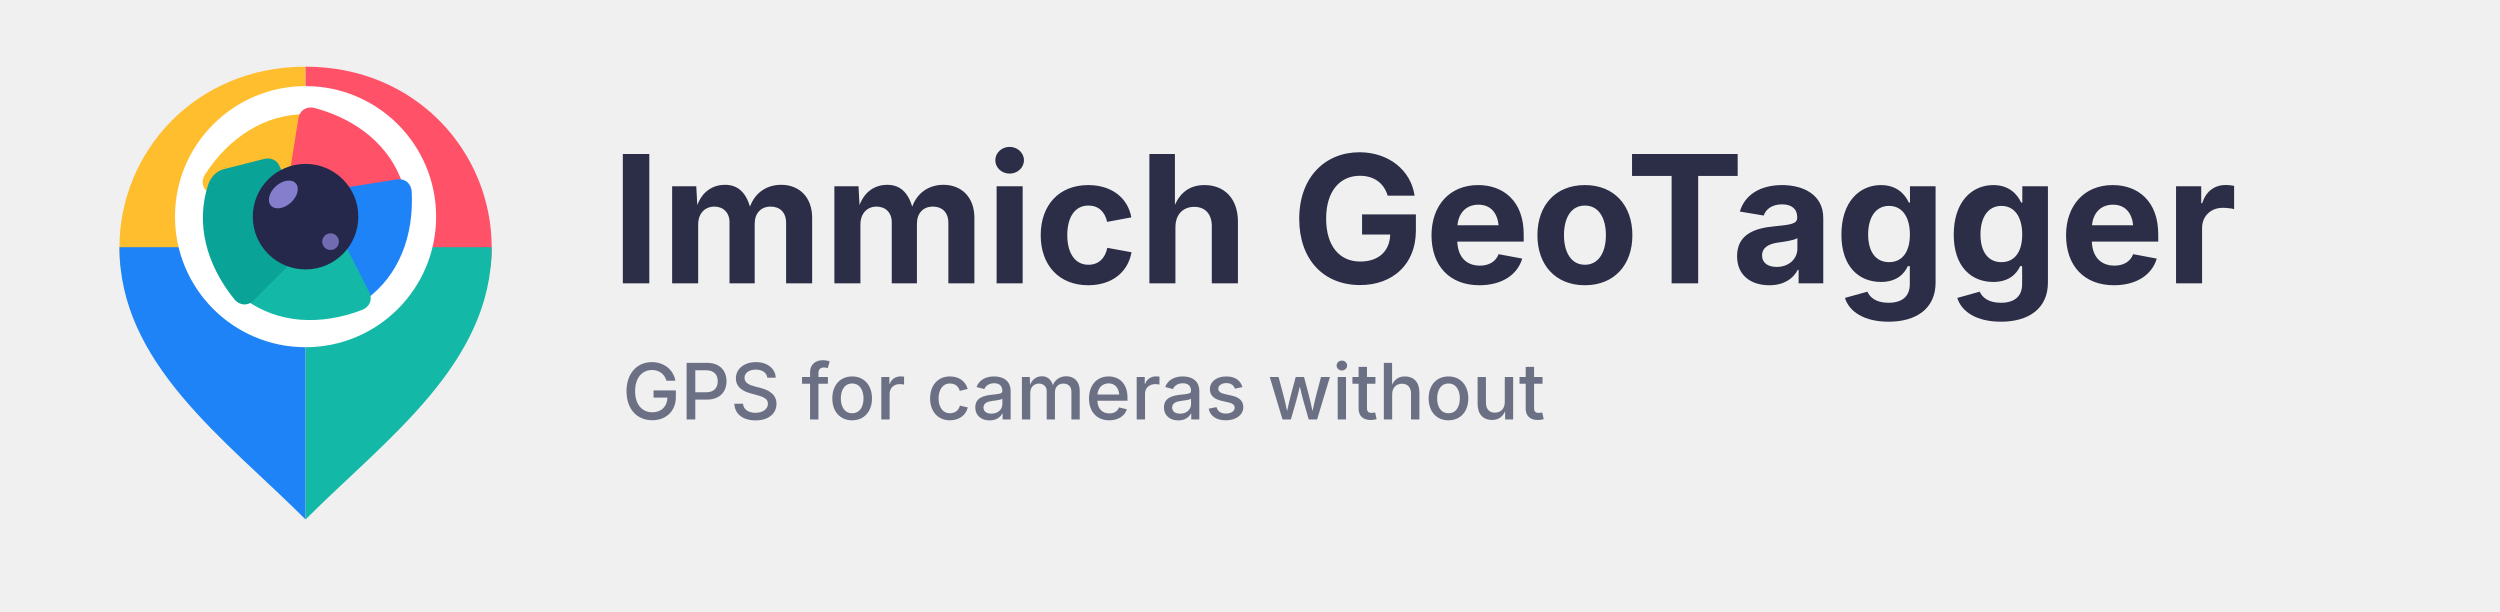
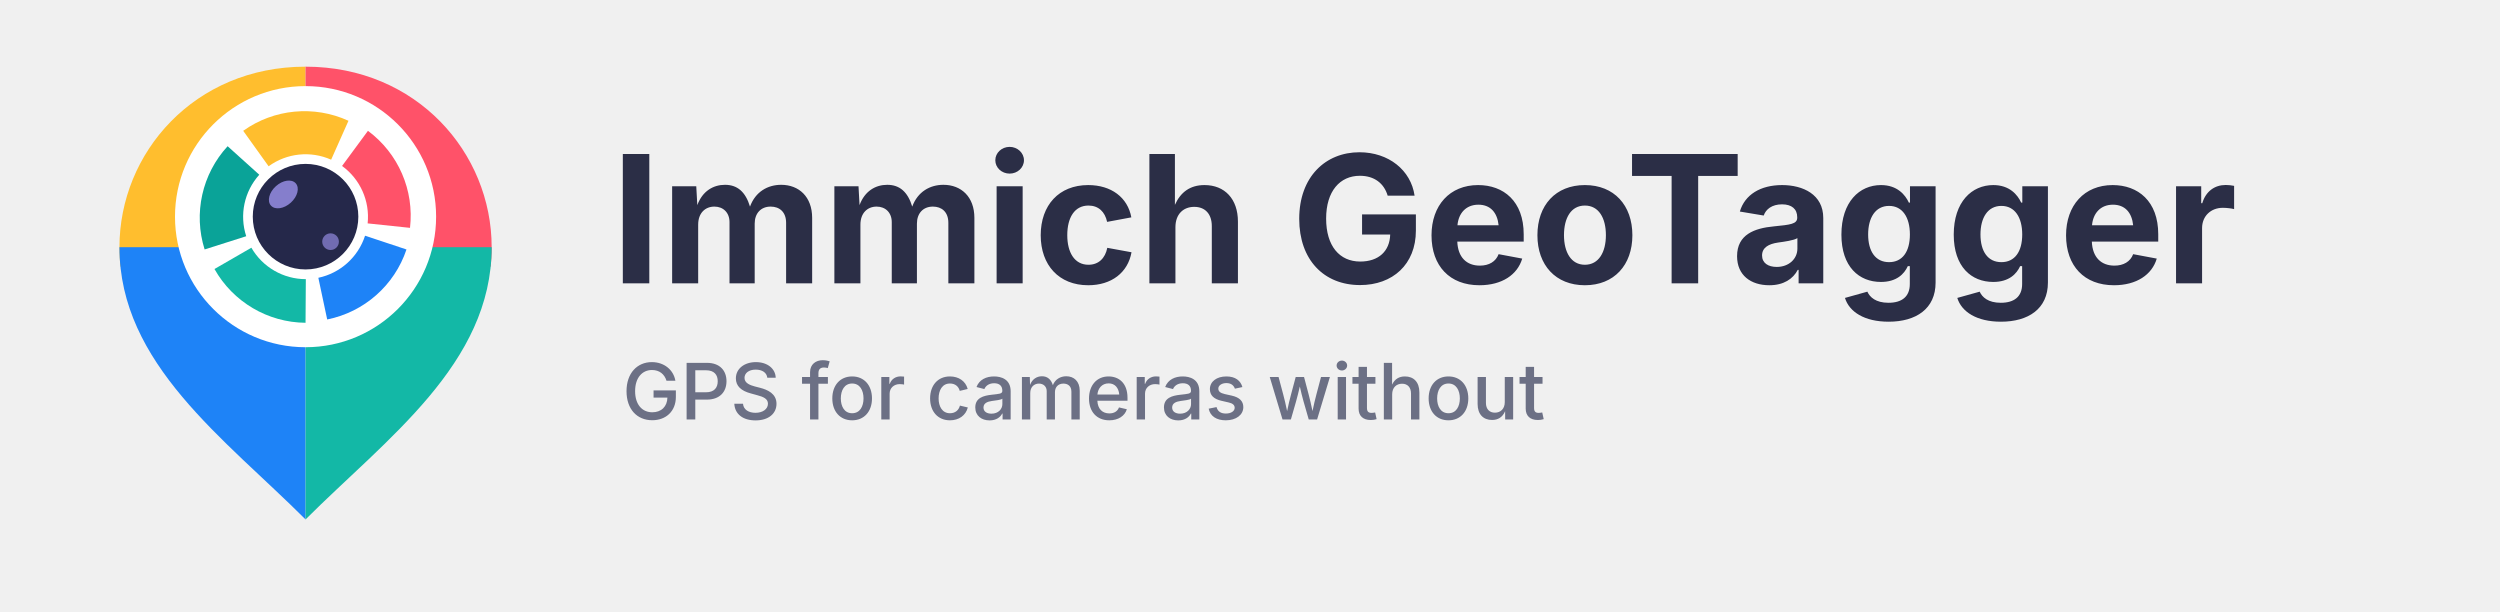
<svg xmlns="http://www.w3.org/2000/svg" width="900" height="220" viewBox="0 0 900 220" role="img" aria-labelledby="title desc">
  <defs>
    <clipPath id="pin">
      <path d="M110 24C70 24 43 55 43 89c0 42 38 69 67 98 29-29 67-56 67-98 0-34-27-65-67-65z" />
    </clipPath>
-     <path id="blade" d="M110 41.1       C95.4 41.1 82.6 49.3 73.8 62.8       C72.2 65.3 72.9 68.2 75.5 69.5       L99.8 81.9       C102.0 83.0 104.2 82.5 105.7 80.6       L124.4 63.5       C126.3 61.9 126.4 59.3 125.1 57.3       L117.1 44.6       C115.6 42.4 113.1 41.1 110 41.1z" />
+     <path id="blade" d="M87.55 47.09       A38 38 0 0 1 125.45 43.48       L119.21 57.49       A22.62 22.62 0 0 0 96.70 59.86       Z" />
  </defs>
  <g clip-path="url(#pin)">
    <rect x="43" y="24" width="67" height="72" fill="#FFBE2E" />
    <rect x="110" y="24" width="67" height="72" fill="#FF5269" />
    <rect x="43" y="89" width="67" height="98" fill="#1E83F7" />
    <rect x="110" y="89" width="67" height="98" fill="#13B8A6" />
  </g>
  <circle cx="110" cy="78" r="47" fill="#FFFFFF" />
  <use href="#blade" fill="#FFBE2E" />
  <use href="#blade" fill="#FF5269" transform="rotate(72 110 78)" />
  <use href="#blade" fill="#1E83F7" transform="rotate(144 110 78)" />
  <use href="#blade" fill="#13B8A6" transform="rotate(216 110 78)" />
  <use href="#blade" fill="#0AA398" transform="rotate(288 110 78)" />
  <circle cx="110" cy="78" r="19" fill="#25284A" />
  <ellipse cx="102" cy="70" rx="6" ry="4" transform="rotate(-42 102 70)" fill="#9A91E9" opacity=".82" />
  <circle cx="119" cy="87" r="3" fill="#9A91E9" opacity=".65" />
  <text x="220" y="102" font-family="Inter,Segoe UI,Arial,sans-serif" font-size="64" font-weight="700" fill="#2B2E46">Immich GeoTagger</text>
  <text x="224" y="151" font-family="Inter,Segoe UI,Arial,sans-serif" font-size="28" font-weight="500" fill="#6C7085">GPS for cameras without</text>
</svg>
